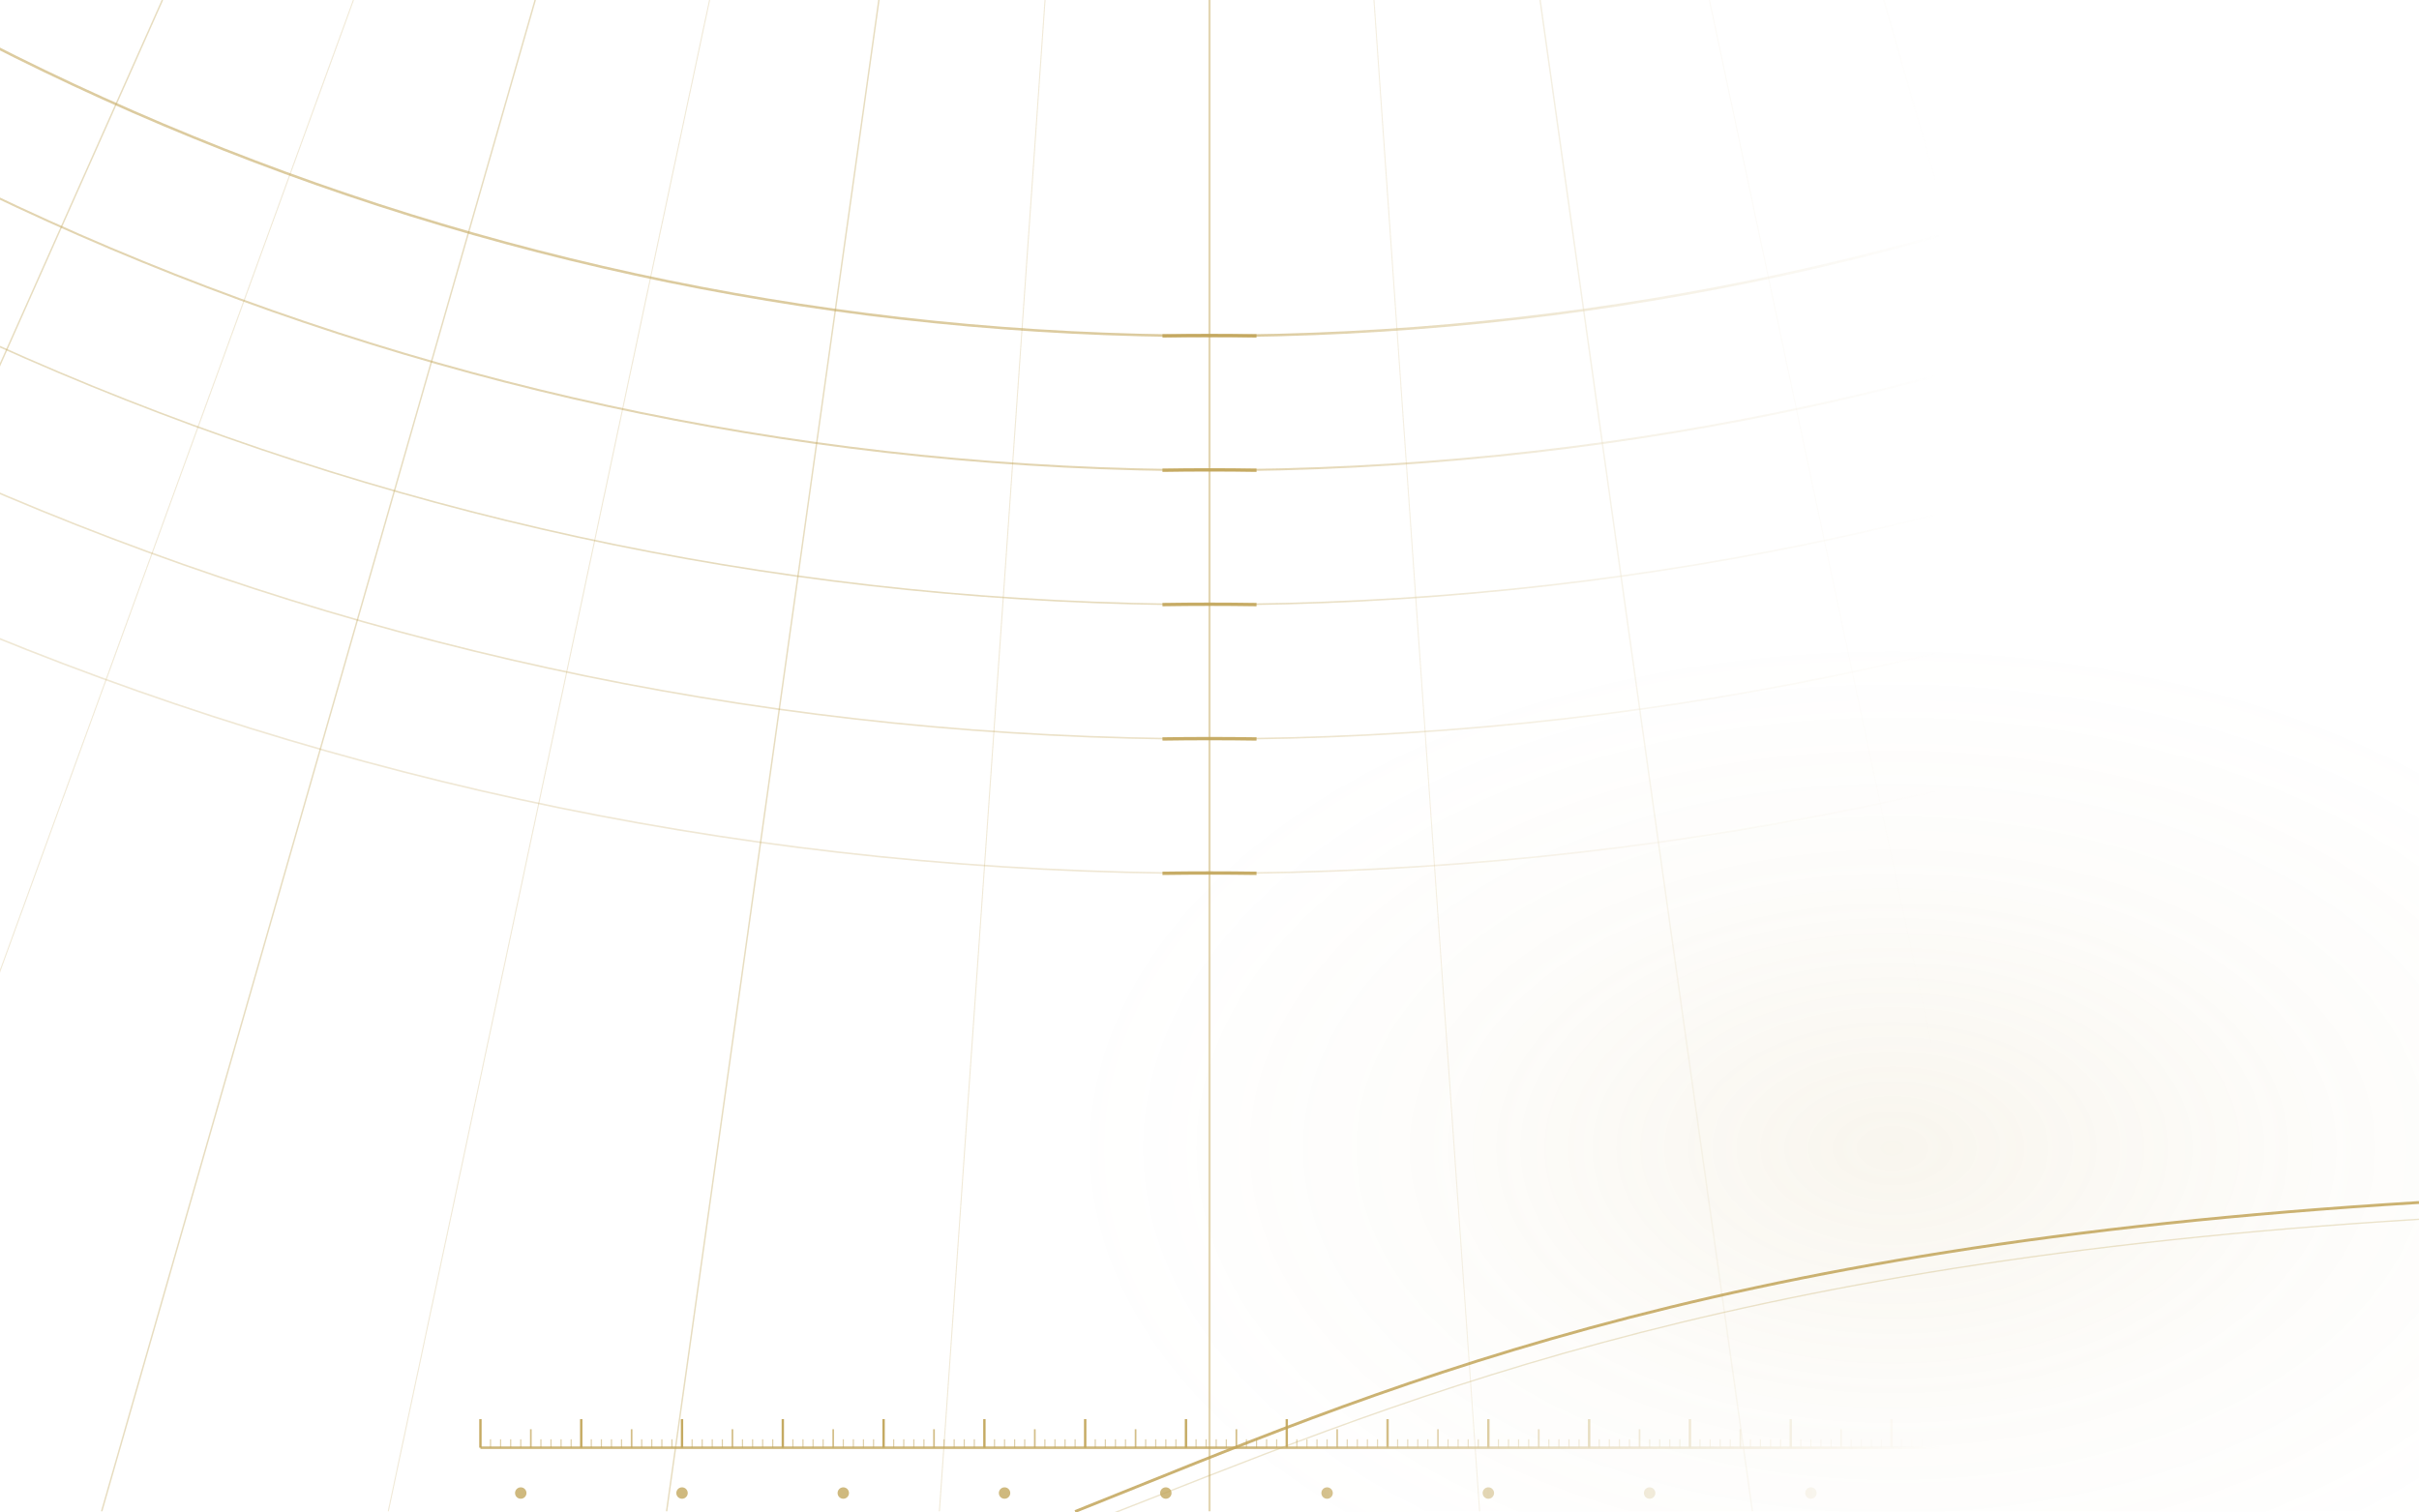
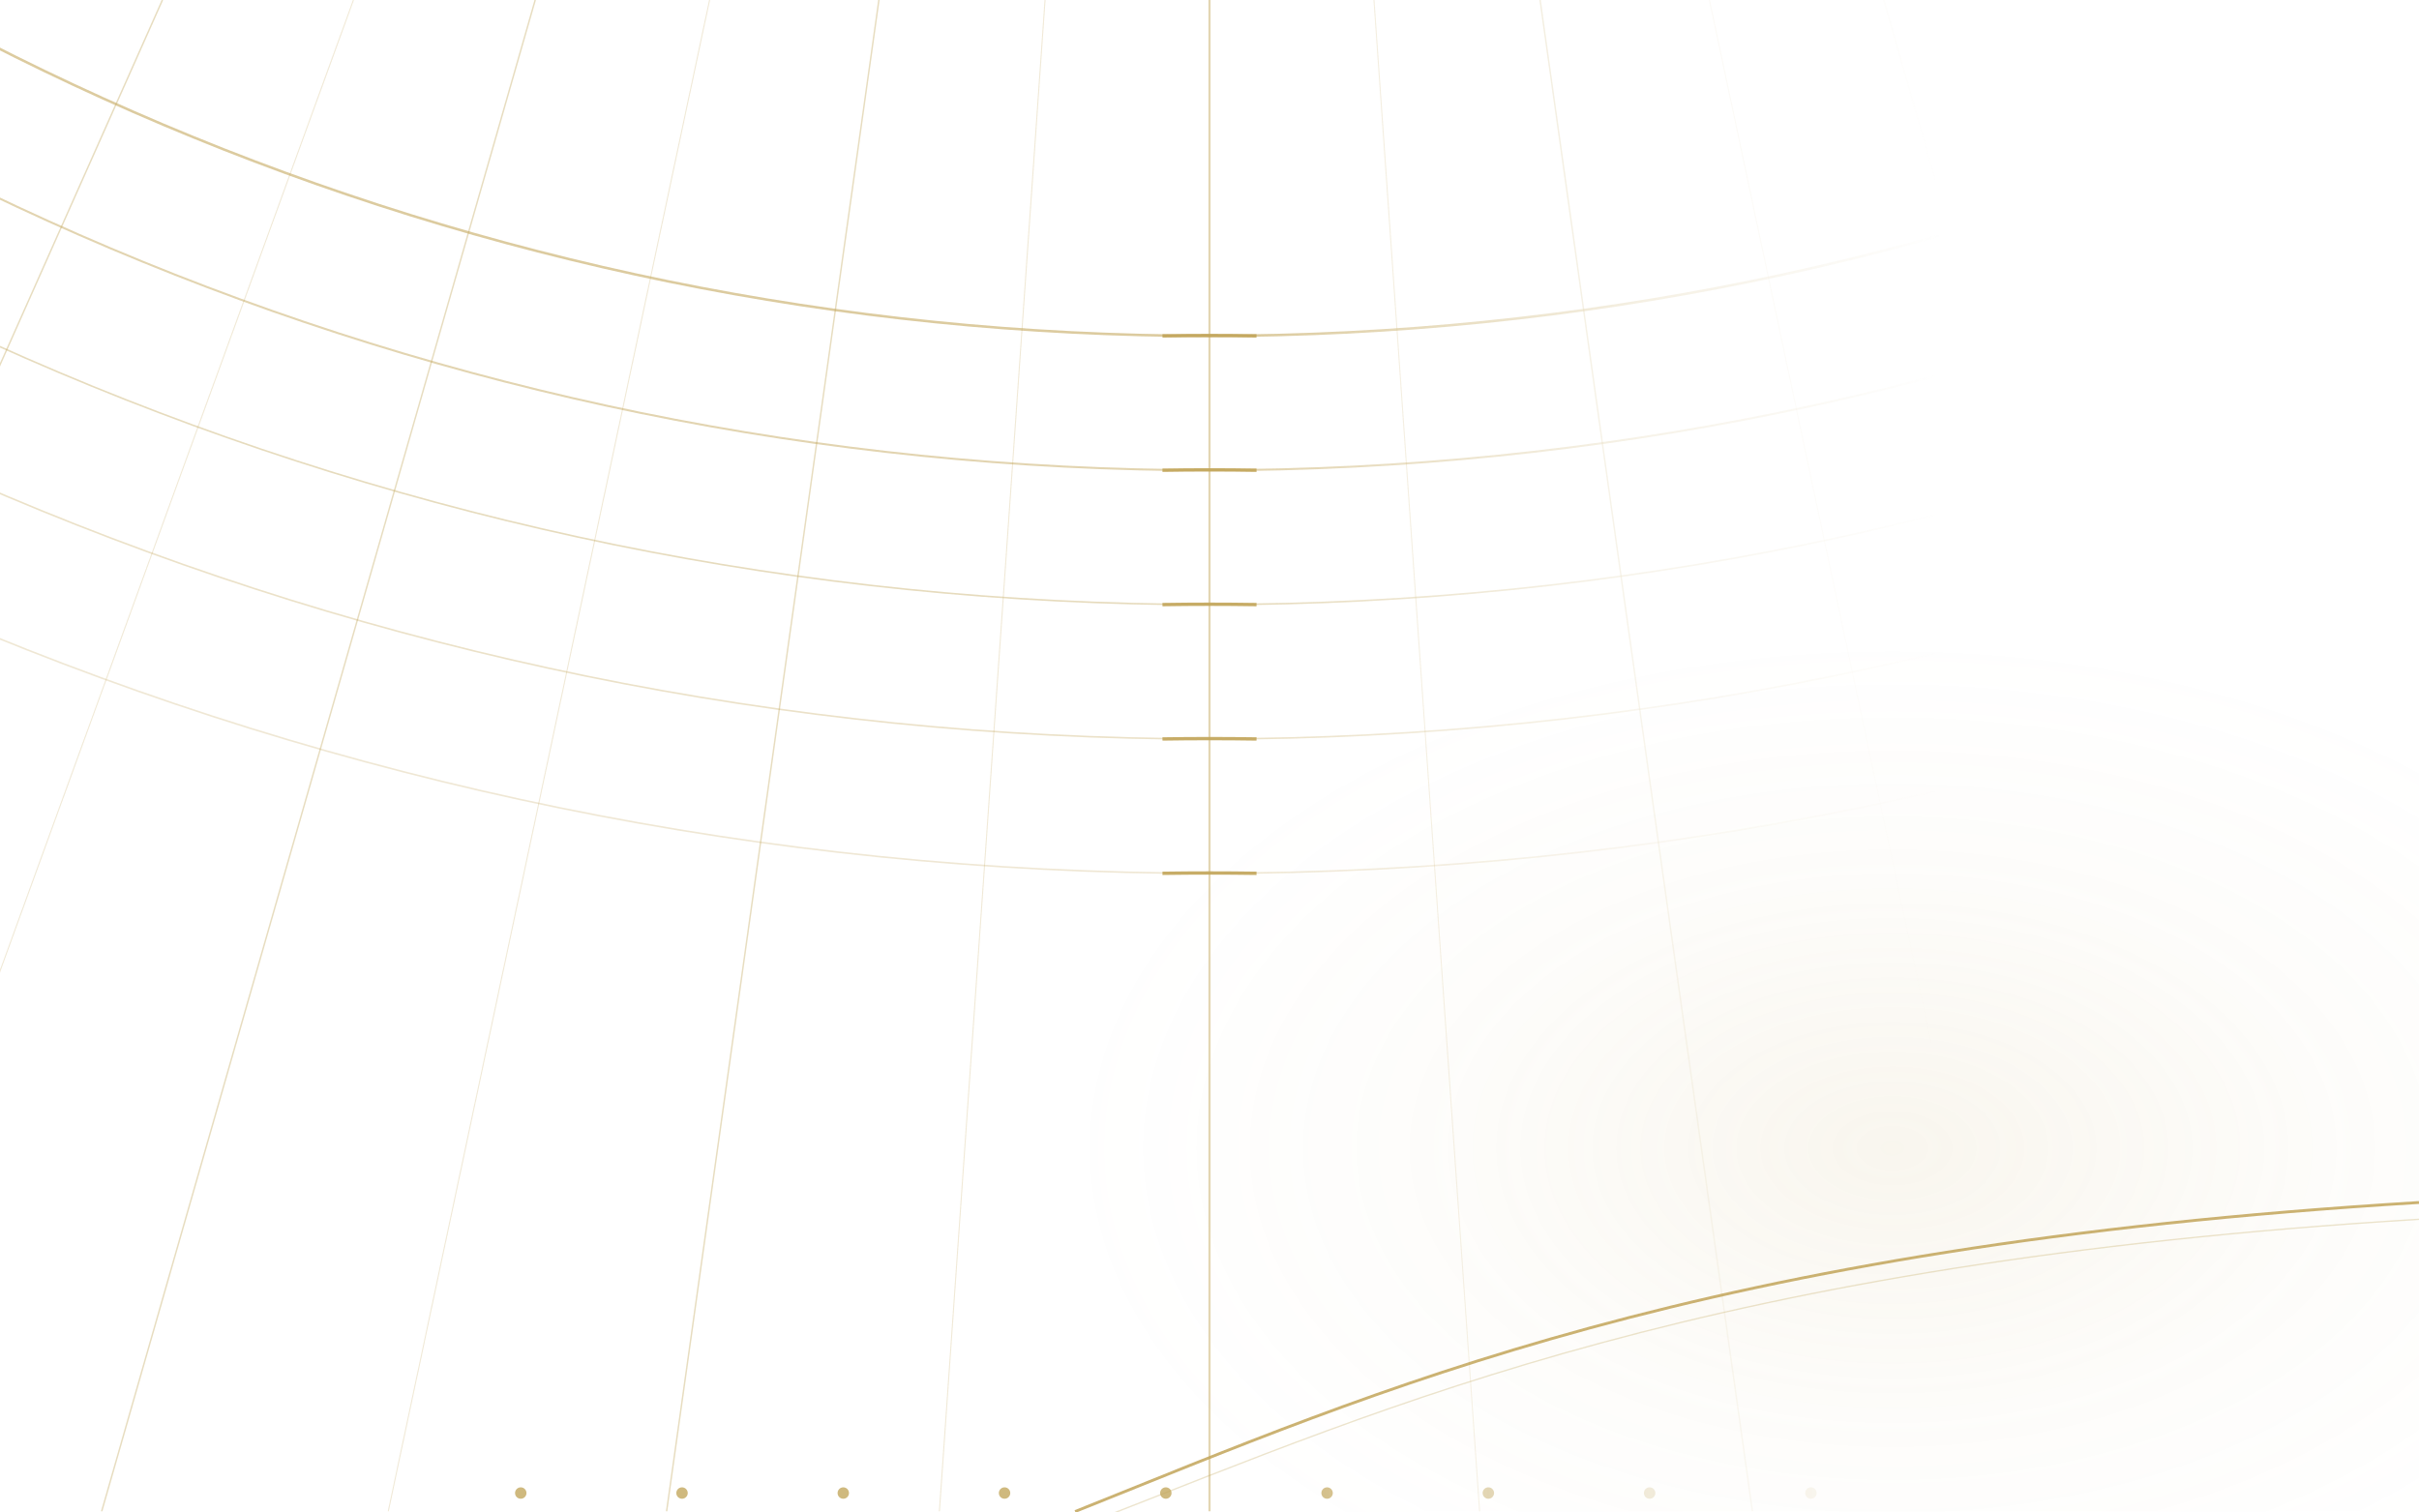
<svg xmlns="http://www.w3.org/2000/svg" width="1440" height="900" viewBox="0 0 1440 900" fill="none">
  <defs>
    <linearGradient id="fadeL" x1="0" y1="0" x2="1" y2="0">
      <stop offset="0%" stop-color="#fff" stop-opacity="1" />
      <stop offset="52%" stop-color="#fff" stop-opacity="1" />
      <stop offset="68%" stop-color="#fff" stop-opacity="0.28" />
      <stop offset="80%" stop-color="#fff" stop-opacity="0" />
      <stop offset="100%" stop-color="#fff" stop-opacity="0" />
    </linearGradient>
    <mask id="plateMask">
      <rect width="1440" height="900" fill="url(#fadeL)" />
    </mask>
    <radialGradient id="plinth" cx="78%" cy="76%" r="34%">
      <stop offset="0%" stop-color="#c2a55a1a" />
      <stop offset="55%" stop-color="#c2a55a07" />
      <stop offset="100%" stop-color="#c2a55a00" />
    </radialGradient>
  </defs>
  <g mask="url(#plateMask)">
    <circle cx="720" cy="-1400" r="1600" fill="none" stroke="#c2a55a94" stroke-width="1.5" />
    <path d="M692 200 A 1600 1600 0 0 1 748 200" fill="none" stroke="#c2a55ae6" stroke-width="2.0" />
    <circle cx="720" cy="-1400" r="1680" fill="none" stroke="#c2a55a7a" stroke-width="1.2" />
    <path d="M692 280 A 1680 1680 0 0 1 748 280" fill="none" stroke="#c2a55ae6" stroke-width="2.0" />
    <circle cx="720" cy="-1400" r="1760" fill="none" stroke="#c2a55a66" stroke-width="0.95" />
    <path d="M692 360 A 1760 1760 0 0 1 748 360" fill="none" stroke="#c2a55ae6" stroke-width="2.0" />
    <circle cx="720" cy="-1400" r="1840" fill="none" stroke="#c2a55a54" stroke-width="0.95" />
    <path d="M692 440 A 1840 1840 0 0 1 748 440" fill="none" stroke="#c2a55ae6" stroke-width="2.0" />
    <circle cx="720" cy="-1400" r="1920" fill="none" stroke="#c2a55a42" stroke-width="0.95" />
    <path d="M692 520 A 1920 1920 0 0 1 748 520" fill="none" stroke="#c2a55ae6" stroke-width="2.0" />
    <line x1="817.9" y1="0" x2="880.8" y2="900" stroke="#c2a55a21" stroke-width="0.6" />
    <line x1="916.8" y1="0" x2="1043.2" y2="900" stroke="#c2a55a21" stroke-width="0.6" />
    <line x1="1017.6" y1="0" x2="1208.9" y2="900" stroke="#c2a55a21" stroke-width="0.6" />
    <line x1="1121.4" y1="0" x2="1379.5" y2="900" stroke="#c2a55a21" stroke-width="0.6" />
    <line x1="1229.6" y1="0" x2="1557.1" y2="900" stroke="#c2a55a21" stroke-width="0.6" />
    <line x1="1343.3" y1="0" x2="1744.0" y2="900" stroke="#c2a55a21" stroke-width="0.6" />
    <line x1="1464.4" y1="0" x2="1942.9" y2="900" stroke="#c2a55a21" stroke-width="0.6" />
    <line x1="1594.8" y1="0" x2="2157.2" y2="900" stroke="#c2a55a21" stroke-width="0.6" />
    <line x1="1737.2" y1="0" x2="2391.0" y2="900" stroke="#c2a55a21" stroke-width="0.6" />
    <line x1="1894.7" y1="0" x2="2649.9" y2="900" stroke="#c2a55a21" stroke-width="0.6" />
    <line x1="2072.0" y1="0" x2="2941.1" y2="900" stroke="#c2a55a21" stroke-width="0.6" />
    <line x1="2274.9" y1="0" x2="3274.4" y2="900" stroke="#c2a55a21" stroke-width="0.6" />
    <line x1="2511.9" y1="0" x2="3663.9" y2="900" stroke="#c2a55a21" stroke-width="0.6" />
    <line x1="2795.6" y1="0" x2="4129.9" y2="900" stroke="#c2a55a21" stroke-width="0.6" />
    <line x1="3144.9" y1="0" x2="4703.7" y2="900" stroke="#c2a55a21" stroke-width="0.6" />
    <line x1="3590.4" y1="0" x2="5435.7" y2="900" stroke="#c2a55a21" stroke-width="0.6" />
    <line x1="4185.1" y1="0" x2="6412.7" y2="900" stroke="#c2a55a21" stroke-width="0.6" />
    <line x1="5028.8" y1="0" x2="7798.7" y2="900" stroke="#c2a55a21" stroke-width="0.6" />
    <line x1="6335.1" y1="0" x2="9944.8" y2="900" stroke="#c2a55a21" stroke-width="0.6" />
    <line x1="8659.8" y1="0" x2="13763.9" y2="900" stroke="#c2a55a21" stroke-width="0.6" />
    <line x1="14040.1" y1="0" x2="22603.0" y2="900" stroke="#c2a55a21" stroke-width="0.6" />
    <line x1="40810.8" y1="0" x2="66583.4" y2="900" stroke="#c2a55a21" stroke-width="0.6" />
    <line x1="-39370.8" y1="0" x2="-65143.4" y2="900" stroke="#c2a55a21" stroke-width="0.6" />
    <line x1="-12600.1" y1="0" x2="-21163.0" y2="900" stroke="#c2a55a21" stroke-width="0.6" />
    <line x1="-7219.8" y1="0" x2="-12323.9" y2="900" stroke="#c2a55a21" stroke-width="0.6" />
    <line x1="-4895.1" y1="0" x2="-8504.8" y2="900" stroke="#c2a55a21" stroke-width="0.6" />
    <line x1="-3588.8" y1="0" x2="-6358.7" y2="900" stroke="#c2a55a21" stroke-width="0.6" />
    <line x1="-2745.1" y1="0" x2="-4972.7" y2="900" stroke="#c2a55a21" stroke-width="0.6" />
    <line x1="-2150.4" y1="0" x2="-3995.7" y2="900" stroke="#c2a55a21" stroke-width="0.6" />
    <line x1="-1704.9" y1="0" x2="-3263.7" y2="900" stroke="#c2a55a21" stroke-width="0.6" />
    <line x1="-1355.6" y1="0" x2="-2689.9" y2="900" stroke="#c2a55a21" stroke-width="0.6" />
    <line x1="-1071.9" y1="0" x2="-2223.9" y2="900" stroke="#c2a55a21" stroke-width="0.6" />
    <line x1="-834.9" y1="0" x2="-1834.4" y2="900" stroke="#c2a55a21" stroke-width="0.6" />
    <line x1="-632.0" y1="0" x2="-1501.1" y2="900" stroke="#c2a55a21" stroke-width="0.6" />
    <line x1="-454.7" y1="0" x2="-1209.9" y2="900" stroke="#c2a55a21" stroke-width="0.6" />
    <line x1="-297.2" y1="0" x2="-951.0" y2="900" stroke="#c2a55a21" stroke-width="0.6" />
    <line x1="-154.8" y1="0" x2="-717.2" y2="900" stroke="#c2a55a21" stroke-width="0.6" />
    <line x1="-24.4" y1="0" x2="-502.9" y2="900" stroke="#c2a55a21" stroke-width="0.6" />
    <line x1="210.4" y1="0" x2="-117.1" y2="900" stroke="#c2a55a21" stroke-width="0.6" />
    <line x1="422.4" y1="0" x2="231.1" y2="900" stroke="#c2a55a21" stroke-width="0.6" />
    <line x1="622.1" y1="0" x2="559.2" y2="900" stroke="#c2a55a21" stroke-width="0.6" />
    <line x1="817.9" y1="0" x2="880.8" y2="900" stroke="#c2a55a21" stroke-width="0.6" />
    <line x1="1017.6" y1="0" x2="1208.9" y2="900" stroke="#c2a55a21" stroke-width="0.6" />
    <line x1="1229.6" y1="0" x2="1557.1" y2="900" stroke="#c2a55a21" stroke-width="0.6" />
    <line x1="1464.4" y1="0" x2="1942.9" y2="900" stroke="#c2a55a21" stroke-width="0.6" />
    <line x1="1594.8" y1="0" x2="2157.2" y2="900" stroke="#c2a55a21" stroke-width="0.6" />
    <line x1="1737.2" y1="0" x2="2391.0" y2="900" stroke="#c2a55a21" stroke-width="0.6" />
    <line x1="1894.7" y1="0" x2="2649.9" y2="900" stroke="#c2a55a21" stroke-width="0.6" />
    <line x1="2072.0" y1="0" x2="2941.1" y2="900" stroke="#c2a55a21" stroke-width="0.6" />
    <line x1="2274.9" y1="0" x2="3274.4" y2="900" stroke="#c2a55a21" stroke-width="0.6" />
    <line x1="2511.9" y1="0" x2="3663.9" y2="900" stroke="#c2a55a21" stroke-width="0.6" />
    <line x1="2795.6" y1="0" x2="4129.9" y2="900" stroke="#c2a55a21" stroke-width="0.6" />
    <line x1="3144.9" y1="0" x2="4703.7" y2="900" stroke="#c2a55a21" stroke-width="0.6" />
    <line x1="3590.4" y1="0" x2="5435.7" y2="900" stroke="#c2a55a21" stroke-width="0.6" />
    <line x1="4185.1" y1="0" x2="6412.7" y2="900" stroke="#c2a55a21" stroke-width="0.6" />
    <line x1="5028.8" y1="0" x2="7798.7" y2="900" stroke="#c2a55a21" stroke-width="0.6" />
    <line x1="6335.1" y1="0" x2="9944.8" y2="900" stroke="#c2a55a21" stroke-width="0.6" />
    <line x1="8659.8" y1="0" x2="13763.9" y2="900" stroke="#c2a55a21" stroke-width="0.6" />
    <line x1="14040.1" y1="0" x2="22603.0" y2="900" stroke="#c2a55a21" stroke-width="0.6" />
    <line x1="40810.8" y1="0" x2="66583.4" y2="900" stroke="#c2a55a21" stroke-width="0.6" />
    <line x1="-39370.8" y1="0" x2="-65143.4" y2="900" stroke="#c2a55a21" stroke-width="0.6" />
    <line x1="-12600.1" y1="0" x2="-21163.0" y2="900" stroke="#c2a55a21" stroke-width="0.6" />
    <line x1="-7219.8" y1="0" x2="-12323.9" y2="900" stroke="#c2a55a21" stroke-width="0.6" />
    <line x1="-4895.1" y1="0" x2="-8504.8" y2="900" stroke="#c2a55a21" stroke-width="0.6" />
    <line x1="-3588.8" y1="0" x2="-6358.7" y2="900" stroke="#c2a55a21" stroke-width="0.6" />
    <line x1="-2745.1" y1="0" x2="-4972.7" y2="900" stroke="#c2a55a21" stroke-width="0.6" />
    <line x1="-2150.4" y1="0" x2="-3995.7" y2="900" stroke="#c2a55a21" stroke-width="0.6" />
    <line x1="-1704.9" y1="0" x2="-3263.7" y2="900" stroke="#c2a55a21" stroke-width="0.6" />
    <line x1="-1355.6" y1="0" x2="-2689.9" y2="900" stroke="#c2a55a21" stroke-width="0.6" />
    <line x1="-1071.9" y1="0" x2="-2223.9" y2="900" stroke="#c2a55a21" stroke-width="0.6" />
    <line x1="-834.9" y1="0" x2="-1834.4" y2="900" stroke="#c2a55a21" stroke-width="0.6" />
    <line x1="-632.0" y1="0" x2="-1501.1" y2="900" stroke="#c2a55a21" stroke-width="0.6" />
    <line x1="-454.7" y1="0" x2="-1209.9" y2="900" stroke="#c2a55a21" stroke-width="0.6" />
    <line x1="-297.2" y1="0" x2="-951.0" y2="900" stroke="#c2a55a21" stroke-width="0.6" />
    <line x1="-154.8" y1="0" x2="-717.2" y2="900" stroke="#c2a55a21" stroke-width="0.6" />
    <line x1="-24.4" y1="0" x2="-502.9" y2="900" stroke="#c2a55a21" stroke-width="0.6" />
    <line x1="96.7" y1="0" x2="-304.0" y2="900" stroke="#c2a55a21" stroke-width="0.6" />
    <line x1="210.4" y1="0" x2="-117.1" y2="900" stroke="#c2a55a21" stroke-width="0.6" />
    <line x1="318.6" y1="0" x2="60.5" y2="900" stroke="#c2a55a21" stroke-width="0.6" />
    <line x1="422.4" y1="0" x2="231.1" y2="900" stroke="#c2a55a21" stroke-width="0.6" />
    <line x1="523.2" y1="0" x2="396.8" y2="900" stroke="#c2a55a21" stroke-width="0.6" />
    <line x1="622.1" y1="0" x2="559.2" y2="900" stroke="#c2a55a21" stroke-width="0.6" />
    <line x1="96.7" y1="0" x2="-304.0" y2="900" stroke="#c2a55a4d" stroke-width="0.9" />
    <line x1="318.6" y1="0" x2="60.5" y2="900" stroke="#c2a55a4d" stroke-width="0.9" />
    <line x1="523.2" y1="0" x2="396.8" y2="900" stroke="#c2a55a4d" stroke-width="0.9" />
    <line x1="720.0" y1="0" x2="720.0" y2="900" stroke="#c2a55a75" stroke-width="1.3" />
    <line x1="916.8" y1="0" x2="1043.2" y2="900" stroke="#c2a55a4d" stroke-width="0.9" />
    <line x1="1121.4" y1="0" x2="1379.5" y2="900" stroke="#c2a55a4d" stroke-width="0.9" />
    <line x1="1343.3" y1="0" x2="1744.0" y2="900" stroke="#c2a55a4d" stroke-width="0.9" />
-     <line x1="286" y1="862" x2="1434" y2="862" stroke="#c2a55acc" stroke-width="1.5" />
-     <line x1="286" y1="862" x2="286" y2="845" stroke="#c2a55af2" stroke-width="1.4" />
-     <text x="286" y="876" text-anchor="middle" font-family="Consolas, monospace" font-size="9.5" fill="undefinedcc">子</text>
-     <line x1="292" y1="862" x2="292" y2="857" stroke="#c2a55a85" stroke-width="0.7" />
-     <line x1="298" y1="862" x2="298" y2="857" stroke="#c2a55a85" stroke-width="0.7" />
-     <line x1="304" y1="862" x2="304" y2="857" stroke="#c2a55a85" stroke-width="0.7" />
-     <line x1="310" y1="862" x2="310" y2="857" stroke="#c2a55a85" stroke-width="0.7" />
-     <line x1="316" y1="862" x2="316" y2="851" stroke="#c2a55ab8" stroke-width="1" />
-     <line x1="322" y1="862" x2="322" y2="857" stroke="#c2a55a85" stroke-width="0.7" />
-     <line x1="328" y1="862" x2="328" y2="857" stroke="#c2a55a85" stroke-width="0.7" />
-     <line x1="334" y1="862" x2="334" y2="857" stroke="#c2a55a85" stroke-width="0.7" />
-     <line x1="340" y1="862" x2="340" y2="857" stroke="#c2a55a85" stroke-width="0.7" />
-     <line x1="346" y1="862" x2="346" y2="845" stroke="#c2a55af2" stroke-width="1.4" />
-     <text x="346" y="876" text-anchor="middle" font-family="Consolas, monospace" font-size="9.5" fill="undefinedcc">丑</text>
-     <line x1="352" y1="862" x2="352" y2="857" stroke="#c2a55a85" stroke-width="0.7" />
-     <line x1="358" y1="862" x2="358" y2="857" stroke="#c2a55a85" stroke-width="0.7" />
-     <line x1="364" y1="862" x2="364" y2="857" stroke="#c2a55a85" stroke-width="0.7" />
-     <line x1="370" y1="862" x2="370" y2="857" stroke="#c2a55a85" stroke-width="0.7" />
-     <line x1="376" y1="862" x2="376" y2="851" stroke="#c2a55ab8" stroke-width="1" />
-     <line x1="382" y1="862" x2="382" y2="857" stroke="#c2a55a85" stroke-width="0.7" />
-     <line x1="388" y1="862" x2="388" y2="857" stroke="#c2a55a85" stroke-width="0.7" />
-     <line x1="394" y1="862" x2="394" y2="857" stroke="#c2a55a85" stroke-width="0.7" />
-     <line x1="400" y1="862" x2="400" y2="857" stroke="#c2a55a85" stroke-width="0.7" />
-     <line x1="406" y1="862" x2="406" y2="845" stroke="#c2a55af2" stroke-width="1.4" />
-     <text x="406" y="876" text-anchor="middle" font-family="Consolas, monospace" font-size="9.5" fill="undefinedcc">寅</text>
-     <line x1="412" y1="862" x2="412" y2="857" stroke="#c2a55a85" stroke-width="0.7" />
-     <line x1="418" y1="862" x2="418" y2="857" stroke="#c2a55a85" stroke-width="0.7" />
-     <line x1="424" y1="862" x2="424" y2="857" stroke="#c2a55a85" stroke-width="0.7" />
-     <line x1="430" y1="862" x2="430" y2="857" stroke="#c2a55a85" stroke-width="0.7" />
-     <line x1="436" y1="862" x2="436" y2="851" stroke="#c2a55ab8" stroke-width="1" />
-     <line x1="442" y1="862" x2="442" y2="857" stroke="#c2a55a85" stroke-width="0.7" />
-     <line x1="448" y1="862" x2="448" y2="857" stroke="#c2a55a85" stroke-width="0.7" />
-     <line x1="454" y1="862" x2="454" y2="857" stroke="#c2a55a85" stroke-width="0.7" />
-     <line x1="460" y1="862" x2="460" y2="857" stroke="#c2a55a85" stroke-width="0.7" />
-     <line x1="466" y1="862" x2="466" y2="845" stroke="#c2a55af2" stroke-width="1.4" />
-     <text x="466" y="876" text-anchor="middle" font-family="Consolas, monospace" font-size="9.5" fill="undefinedcc">卯</text>
-     <line x1="472" y1="862" x2="472" y2="857" stroke="#c2a55a85" stroke-width="0.7" />
-     <line x1="478" y1="862" x2="478" y2="857" stroke="#c2a55a85" stroke-width="0.7" />
-     <line x1="484" y1="862" x2="484" y2="857" stroke="#c2a55a85" stroke-width="0.7" />
-     <line x1="490" y1="862" x2="490" y2="857" stroke="#c2a55a85" stroke-width="0.7" />
-     <line x1="496" y1="862" x2="496" y2="851" stroke="#c2a55ab8" stroke-width="1" />
-     <line x1="502" y1="862" x2="502" y2="857" stroke="#c2a55a85" stroke-width="0.7" />
-     <line x1="508" y1="862" x2="508" y2="857" stroke="#c2a55a85" stroke-width="0.7" />
-     <line x1="514" y1="862" x2="514" y2="857" stroke="#c2a55a85" stroke-width="0.7" />
-     <line x1="520" y1="862" x2="520" y2="857" stroke="#c2a55a85" stroke-width="0.7" />
-     <line x1="526" y1="862" x2="526" y2="845" stroke="#c2a55af2" stroke-width="1.4" />
-     <text x="526" y="876" text-anchor="middle" font-family="Consolas, monospace" font-size="9.5" fill="undefinedcc">辰</text>
-     <line x1="532" y1="862" x2="532" y2="857" stroke="#c2a55a85" stroke-width="0.7" />
-     <line x1="538" y1="862" x2="538" y2="857" stroke="#c2a55a85" stroke-width="0.7" />
-     <line x1="544" y1="862" x2="544" y2="857" stroke="#c2a55a85" stroke-width="0.7" />
-     <line x1="550" y1="862" x2="550" y2="857" stroke="#c2a55a85" stroke-width="0.7" />
-     <line x1="556" y1="862" x2="556" y2="851" stroke="#c2a55ab8" stroke-width="1" />
-     <line x1="562" y1="862" x2="562" y2="857" stroke="#c2a55a85" stroke-width="0.7" />
-     <line x1="568" y1="862" x2="568" y2="857" stroke="#c2a55a85" stroke-width="0.7" />
-     <line x1="574" y1="862" x2="574" y2="857" stroke="#c2a55a85" stroke-width="0.7" />
-     <line x1="580" y1="862" x2="580" y2="857" stroke="#c2a55a85" stroke-width="0.7" />
-     <line x1="586" y1="862" x2="586" y2="845" stroke="#c2a55af2" stroke-width="1.4" />
-     <text x="586" y="876" text-anchor="middle" font-family="Consolas, monospace" font-size="9.5" fill="undefinedcc">巳</text>
-     <line x1="592" y1="862" x2="592" y2="857" stroke="#c2a55a85" stroke-width="0.7" />
-     <line x1="598" y1="862" x2="598" y2="857" stroke="#c2a55a85" stroke-width="0.7" />
-     <line x1="604" y1="862" x2="604" y2="857" stroke="#c2a55a85" stroke-width="0.7" />
-     <line x1="610" y1="862" x2="610" y2="857" stroke="#c2a55a85" stroke-width="0.7" />
-     <line x1="616" y1="862" x2="616" y2="851" stroke="#c2a55ab8" stroke-width="1" />
-     <line x1="622" y1="862" x2="622" y2="857" stroke="#c2a55a85" stroke-width="0.7" />
-     <line x1="628" y1="862" x2="628" y2="857" stroke="#c2a55a85" stroke-width="0.7" />
-     <line x1="634" y1="862" x2="634" y2="857" stroke="#c2a55a85" stroke-width="0.7" />
-     <line x1="640" y1="862" x2="640" y2="857" stroke="#c2a55a85" stroke-width="0.7" />
-     <line x1="646" y1="862" x2="646" y2="845" stroke="#c2a55af2" stroke-width="1.4" />
-     <text x="646" y="876" text-anchor="middle" font-family="Consolas, monospace" font-size="9.5" fill="undefinedcc">午</text>
-     <line x1="652" y1="862" x2="652" y2="857" stroke="#c2a55a85" stroke-width="0.7" />
-     <line x1="658" y1="862" x2="658" y2="857" stroke="#c2a55a85" stroke-width="0.7" />
-     <line x1="664" y1="862" x2="664" y2="857" stroke="#c2a55a85" stroke-width="0.7" />
-     <line x1="670" y1="862" x2="670" y2="857" stroke="#c2a55a85" stroke-width="0.7" />
-     <line x1="676" y1="862" x2="676" y2="851" stroke="#c2a55ab8" stroke-width="1" />
-     <line x1="682" y1="862" x2="682" y2="857" stroke="#c2a55a85" stroke-width="0.7" />
-     <line x1="688" y1="862" x2="688" y2="857" stroke="#c2a55a85" stroke-width="0.7" />
-     <line x1="694" y1="862" x2="694" y2="857" stroke="#c2a55a85" stroke-width="0.7" />
-     <line x1="700" y1="862" x2="700" y2="857" stroke="#c2a55a85" stroke-width="0.7" />
-     <line x1="706" y1="862" x2="706" y2="845" stroke="#c2a55af2" stroke-width="1.4" />
-     <text x="706" y="876" text-anchor="middle" font-family="Consolas, monospace" font-size="9.5" fill="undefinedcc">未</text>
-     <line x1="712" y1="862" x2="712" y2="857" stroke="#c2a55a85" stroke-width="0.7" />
-     <line x1="718" y1="862" x2="718" y2="857" stroke="#c2a55a85" stroke-width="0.7" />
-     <line x1="724" y1="862" x2="724" y2="857" stroke="#c2a55a85" stroke-width="0.7" />
-     <line x1="730" y1="862" x2="730" y2="857" stroke="#c2a55a85" stroke-width="0.7" />
-     <line x1="736" y1="862" x2="736" y2="851" stroke="#c2a55ab8" stroke-width="1" />
-     <line x1="742" y1="862" x2="742" y2="857" stroke="#c2a55a85" stroke-width="0.7" />
-     <line x1="748" y1="862" x2="748" y2="857" stroke="#c2a55a85" stroke-width="0.7" />
-     <line x1="754" y1="862" x2="754" y2="857" stroke="#c2a55a85" stroke-width="0.7" />
-     <line x1="760" y1="862" x2="760" y2="857" stroke="#c2a55a85" stroke-width="0.7" />
-     <line x1="766" y1="862" x2="766" y2="845" stroke="#c2a55af2" stroke-width="1.4" />
-     <text x="766" y="876" text-anchor="middle" font-family="Consolas, monospace" font-size="9.5" fill="undefinedcc">申</text>
-     <line x1="772" y1="862" x2="772" y2="857" stroke="#c2a55a85" stroke-width="0.7" />
-     <line x1="778" y1="862" x2="778" y2="857" stroke="#c2a55a85" stroke-width="0.7" />
-     <line x1="784" y1="862" x2="784" y2="857" stroke="#c2a55a85" stroke-width="0.7" />
-     <line x1="790" y1="862" x2="790" y2="857" stroke="#c2a55a85" stroke-width="0.7" />
-     <line x1="796" y1="862" x2="796" y2="851" stroke="#c2a55ab8" stroke-width="1" />
-     <line x1="802" y1="862" x2="802" y2="857" stroke="#c2a55a85" stroke-width="0.7" />
-     <line x1="808" y1="862" x2="808" y2="857" stroke="#c2a55a85" stroke-width="0.7" />
-     <line x1="814" y1="862" x2="814" y2="857" stroke="#c2a55a85" stroke-width="0.7" />
-     <line x1="820" y1="862" x2="820" y2="857" stroke="#c2a55a85" stroke-width="0.7" />
-     <line x1="826" y1="862" x2="826" y2="845" stroke="#c2a55af2" stroke-width="1.4" />
-     <text x="826" y="876" text-anchor="middle" font-family="Consolas, monospace" font-size="9.5" fill="undefinedcc">酉</text>
-     <line x1="832" y1="862" x2="832" y2="857" stroke="#c2a55a85" stroke-width="0.7" />
-     <line x1="838" y1="862" x2="838" y2="857" stroke="#c2a55a85" stroke-width="0.7" />
-     <line x1="844" y1="862" x2="844" y2="857" stroke="#c2a55a85" stroke-width="0.7" />
-     <line x1="850" y1="862" x2="850" y2="857" stroke="#c2a55a85" stroke-width="0.7" />
-     <line x1="856" y1="862" x2="856" y2="851" stroke="#c2a55ab8" stroke-width="1" />
-     <line x1="862" y1="862" x2="862" y2="857" stroke="#c2a55a85" stroke-width="0.7" />
-     <line x1="868" y1="862" x2="868" y2="857" stroke="#c2a55a85" stroke-width="0.7" />
-     <line x1="874" y1="862" x2="874" y2="857" stroke="#c2a55a85" stroke-width="0.7" />
-     <line x1="880" y1="862" x2="880" y2="857" stroke="#c2a55a85" stroke-width="0.7" />
-     <line x1="886" y1="862" x2="886" y2="845" stroke="#c2a55af2" stroke-width="1.4" />
-     <text x="886" y="876" text-anchor="middle" font-family="Consolas, monospace" font-size="9.5" fill="undefinedcc">戌</text>
-     <line x1="892" y1="862" x2="892" y2="857" stroke="#c2a55a85" stroke-width="0.7" />
-     <line x1="898" y1="862" x2="898" y2="857" stroke="#c2a55a85" stroke-width="0.7" />
-     <line x1="904" y1="862" x2="904" y2="857" stroke="#c2a55a85" stroke-width="0.7" />
-     <line x1="910" y1="862" x2="910" y2="857" stroke="#c2a55a85" stroke-width="0.7" />
-     <line x1="916" y1="862" x2="916" y2="851" stroke="#c2a55ab8" stroke-width="1" />
-     <line x1="922" y1="862" x2="922" y2="857" stroke="#c2a55a85" stroke-width="0.7" />
-     <line x1="928" y1="862" x2="928" y2="857" stroke="#c2a55a85" stroke-width="0.7" />
-     <line x1="934" y1="862" x2="934" y2="857" stroke="#c2a55a85" stroke-width="0.7" />
-     <line x1="940" y1="862" x2="940" y2="857" stroke="#c2a55a85" stroke-width="0.7" />
-     <line x1="946" y1="862" x2="946" y2="845" stroke="#c2a55af2" stroke-width="1.4" />
-     <text x="946" y="876" text-anchor="middle" font-family="Consolas, monospace" font-size="9.5" fill="undefinedcc">亥</text>
-     <line x1="952" y1="862" x2="952" y2="857" stroke="#c2a55a85" stroke-width="0.7" />
-     <line x1="958" y1="862" x2="958" y2="857" stroke="#c2a55a85" stroke-width="0.7" />
-     <line x1="964" y1="862" x2="964" y2="857" stroke="#c2a55a85" stroke-width="0.7" />
-     <line x1="970" y1="862" x2="970" y2="857" stroke="#c2a55a85" stroke-width="0.7" />
-     <line x1="976" y1="862" x2="976" y2="851" stroke="#c2a55ab8" stroke-width="1" />
-     <line x1="982" y1="862" x2="982" y2="857" stroke="#c2a55a85" stroke-width="0.7" />
-     <line x1="988" y1="862" x2="988" y2="857" stroke="#c2a55a85" stroke-width="0.7" />
-     <line x1="994" y1="862" x2="994" y2="857" stroke="#c2a55a85" stroke-width="0.7" />
-     <line x1="1000" y1="862" x2="1000" y2="857" stroke="#c2a55a85" stroke-width="0.7" />
-     <line x1="1006" y1="862" x2="1006" y2="845" stroke="#c2a55af2" stroke-width="1.4" />
-     <text x="1006" y="876" text-anchor="middle" font-family="Consolas, monospace" font-size="9.5" fill="undefinedcc">子</text>
-     <line x1="1012" y1="862" x2="1012" y2="857" stroke="#c2a55a85" stroke-width="0.7" />
-     <line x1="1018" y1="862" x2="1018" y2="857" stroke="#c2a55a85" stroke-width="0.7" />
-     <line x1="1024" y1="862" x2="1024" y2="857" stroke="#c2a55a85" stroke-width="0.7" />
-     <line x1="1030" y1="862" x2="1030" y2="857" stroke="#c2a55a85" stroke-width="0.7" />
-     <line x1="1036" y1="862" x2="1036" y2="851" stroke="#c2a55ab8" stroke-width="1" />
-     <line x1="1042" y1="862" x2="1042" y2="857" stroke="#c2a55a85" stroke-width="0.7" />
-     <line x1="1048" y1="862" x2="1048" y2="857" stroke="#c2a55a85" stroke-width="0.7" />
-     <line x1="1054" y1="862" x2="1054" y2="857" stroke="#c2a55a85" stroke-width="0.7" />
-     <line x1="1060" y1="862" x2="1060" y2="857" stroke="#c2a55a85" stroke-width="0.7" />
-     <line x1="1066" y1="862" x2="1066" y2="845" stroke="#c2a55af2" stroke-width="1.4" />
-     <text x="1066" y="876" text-anchor="middle" font-family="Consolas, monospace" font-size="9.5" fill="undefinedcc">丑</text>
-     <line x1="1072" y1="862" x2="1072" y2="857" stroke="#c2a55a85" stroke-width="0.7" />
-     <line x1="1078" y1="862" x2="1078" y2="857" stroke="#c2a55a85" stroke-width="0.7" />
-     <line x1="1084" y1="862" x2="1084" y2="857" stroke="#c2a55a85" stroke-width="0.7" />
-     <line x1="1090" y1="862" x2="1090" y2="857" stroke="#c2a55a85" stroke-width="0.7" />
-     <line x1="1096" y1="862" x2="1096" y2="851" stroke="#c2a55ab8" stroke-width="1" />
-     <line x1="1102" y1="862" x2="1102" y2="857" stroke="#c2a55a85" stroke-width="0.7" />
-     <line x1="1108" y1="862" x2="1108" y2="857" stroke="#c2a55a85" stroke-width="0.7" />
-     <line x1="1114" y1="862" x2="1114" y2="857" stroke="#c2a55a85" stroke-width="0.7" />
-     <line x1="1120" y1="862" x2="1120" y2="857" stroke="#c2a55a85" stroke-width="0.7" />
-     <line x1="1126" y1="862" x2="1126" y2="845" stroke="#c2a55af2" stroke-width="1.4" />
-     <text x="1126" y="876" text-anchor="middle" font-family="Consolas, monospace" font-size="9.5" fill="undefinedcc">寅</text>
-     <line x1="1132" y1="862" x2="1132" y2="857" stroke="#c2a55a85" stroke-width="0.7" />
-     <line x1="1138" y1="862" x2="1138" y2="857" stroke="#c2a55a85" stroke-width="0.7" />
-     <line x1="1144" y1="862" x2="1144" y2="857" stroke="#c2a55a85" stroke-width="0.7" />
-     <line x1="1150" y1="862" x2="1150" y2="857" stroke="#c2a55a85" stroke-width="0.7" />
-     <line x1="1156" y1="862" x2="1156" y2="851" stroke="#c2a55ab8" stroke-width="1" />
-     <line x1="1162" y1="862" x2="1162" y2="857" stroke="#c2a55a85" stroke-width="0.7" />
-     <line x1="1168" y1="862" x2="1168" y2="857" stroke="#c2a55a85" stroke-width="0.7" />
-     <line x1="1174" y1="862" x2="1174" y2="857" stroke="#c2a55a85" stroke-width="0.7" />
-     <line x1="1180" y1="862" x2="1180" y2="857" stroke="#c2a55a85" stroke-width="0.7" />
-     <line x1="1186" y1="862" x2="1186" y2="845" stroke="#c2a55af2" stroke-width="1.4" />
-     <text x="1186" y="876" text-anchor="middle" font-family="Consolas, monospace" font-size="9.5" fill="undefinedcc">卯</text>
-     <line x1="1192" y1="862" x2="1192" y2="857" stroke="#c2a55a85" stroke-width="0.7" />
-     <line x1="1198" y1="862" x2="1198" y2="857" stroke="#c2a55a85" stroke-width="0.7" />
-     <line x1="1204" y1="862" x2="1204" y2="857" stroke="#c2a55a85" stroke-width="0.7" />
-     <line x1="1210" y1="862" x2="1210" y2="857" stroke="#c2a55a85" stroke-width="0.7" />
-     <line x1="1216" y1="862" x2="1216" y2="851" stroke="#c2a55ab8" stroke-width="1" />
-     <line x1="1222" y1="862" x2="1222" y2="857" stroke="#c2a55a85" stroke-width="0.7" />
-     <line x1="1228" y1="862" x2="1228" y2="857" stroke="#c2a55a85" stroke-width="0.7" />
-     <line x1="1234" y1="862" x2="1234" y2="857" stroke="#c2a55a85" stroke-width="0.7" />
-     <line x1="1240" y1="862" x2="1240" y2="857" stroke="#c2a55a85" stroke-width="0.7" />
-     <line x1="1246" y1="862" x2="1246" y2="845" stroke="#c2a55af2" stroke-width="1.4" />
-     <text x="1246" y="876" text-anchor="middle" font-family="Consolas, monospace" font-size="9.5" fill="undefinedcc">辰</text>
-     <line x1="1252" y1="862" x2="1252" y2="857" stroke="#c2a55a85" stroke-width="0.7" />
-     <line x1="1258" y1="862" x2="1258" y2="857" stroke="#c2a55a85" stroke-width="0.7" />
-     <line x1="1264" y1="862" x2="1264" y2="857" stroke="#c2a55a85" stroke-width="0.7" />
-     <line x1="1270" y1="862" x2="1270" y2="857" stroke="#c2a55a85" stroke-width="0.7" />
-     <line x1="1276" y1="862" x2="1276" y2="851" stroke="#c2a55ab8" stroke-width="1" />
-     <line x1="1282" y1="862" x2="1282" y2="857" stroke="#c2a55a85" stroke-width="0.7" />
-     <line x1="1288" y1="862" x2="1288" y2="857" stroke="#c2a55a85" stroke-width="0.7" />
-     <line x1="1294" y1="862" x2="1294" y2="857" stroke="#c2a55a85" stroke-width="0.7" />
-     <line x1="1300" y1="862" x2="1300" y2="857" stroke="#c2a55a85" stroke-width="0.7" />
-     <line x1="1306" y1="862" x2="1306" y2="845" stroke="#c2a55af2" stroke-width="1.4" />
-     <text x="1306" y="876" text-anchor="middle" font-family="Consolas, monospace" font-size="9.5" fill="undefinedcc">巳</text>
-     <line x1="1312" y1="862" x2="1312" y2="857" stroke="#c2a55a85" stroke-width="0.7" />
-     <line x1="1318" y1="862" x2="1318" y2="857" stroke="#c2a55a85" stroke-width="0.7" />
-     <line x1="1324" y1="862" x2="1324" y2="857" stroke="#c2a55a85" stroke-width="0.7" />
-     <line x1="1330" y1="862" x2="1330" y2="857" stroke="#c2a55a85" stroke-width="0.7" />
-     <line x1="1336" y1="862" x2="1336" y2="851" stroke="#c2a55ab8" stroke-width="1" />
-     <line x1="1342" y1="862" x2="1342" y2="857" stroke="#c2a55a85" stroke-width="0.7" />
-     <line x1="1348" y1="862" x2="1348" y2="857" stroke="#c2a55a85" stroke-width="0.7" />
-     <line x1="1354" y1="862" x2="1354" y2="857" stroke="#c2a55a85" stroke-width="0.7" />
-     <line x1="1360" y1="862" x2="1360" y2="857" stroke="#c2a55a85" stroke-width="0.7" />
-     <line x1="1366" y1="862" x2="1366" y2="845" stroke="#c2a55af2" stroke-width="1.4" />
-     <text x="1366" y="876" text-anchor="middle" font-family="Consolas, monospace" font-size="9.5" fill="undefinedcc">午</text>
-     <line x1="1372" y1="862" x2="1372" y2="857" stroke="#c2a55a85" stroke-width="0.7" />
-     <line x1="1378" y1="862" x2="1378" y2="857" stroke="#c2a55a85" stroke-width="0.7" />
-     <line x1="1384" y1="862" x2="1384" y2="857" stroke="#c2a55a85" stroke-width="0.7" />
-     <line x1="1390" y1="862" x2="1390" y2="857" stroke="#c2a55a85" stroke-width="0.7" />
-     <line x1="1396" y1="862" x2="1396" y2="851" stroke="#c2a55ab8" stroke-width="1" />
-     <line x1="1402" y1="862" x2="1402" y2="857" stroke="#c2a55a85" stroke-width="0.7" />
-     <line x1="1408" y1="862" x2="1408" y2="857" stroke="#c2a55a85" stroke-width="0.7" />
-     <line x1="1414" y1="862" x2="1414" y2="857" stroke="#c2a55a85" stroke-width="0.7" />
-     <line x1="1420" y1="862" x2="1420" y2="857" stroke="#c2a55a85" stroke-width="0.7" />
-     <line x1="1426" y1="862" x2="1426" y2="845" stroke="#c2a55af2" stroke-width="1.4" />
-     <text x="1426" y="876" text-anchor="middle" font-family="Consolas, monospace" font-size="9.5" fill="undefinedcc">未</text>
-     <line x1="1432" y1="862" x2="1432" y2="857" stroke="#c2a55a85" stroke-width="0.7" />
    <circle cx="310" cy="889" r="3.4" fill="#c2a55ac7" />
    <circle cx="309" cy="888" r="1.2" fill="undefinedd9" />
    <circle cx="406" cy="889" r="3.4" fill="#c2a55ac7" />
    <circle cx="405" cy="888" r="1.2" fill="undefinedd9" />
    <circle cx="502" cy="889" r="3.4" fill="#c2a55ac7" />
    <circle cx="501" cy="888" r="1.2" fill="undefinedd9" />
    <circle cx="598" cy="889" r="3.4" fill="#c2a55ac7" />
    <circle cx="597" cy="888" r="1.2" fill="undefinedd9" />
    <circle cx="694" cy="889" r="3.4" fill="#c2a55ac7" />
    <circle cx="693" cy="888" r="1.2" fill="undefinedd9" />
    <circle cx="790" cy="889" r="3.4" fill="#c2a55ac7" />
    <circle cx="789" cy="888" r="1.2" fill="undefinedd9" />
    <circle cx="886" cy="889" r="3.4" fill="#c2a55ac7" />
    <circle cx="885" cy="888" r="1.2" fill="undefinedd9" />
    <circle cx="982" cy="889" r="3.4" fill="#c2a55ac7" />
    <circle cx="981" cy="888" r="1.2" fill="undefinedd9" />
    <circle cx="1078" cy="889" r="3.4" fill="#c2a55ac7" />
    <circle cx="1077" cy="888" r="1.2" fill="undefinedd9" />
    <circle cx="1174" cy="889" r="3.4" fill="#c2a55ac7" />
    <circle cx="1173" cy="888" r="1.2" fill="undefinedd9" />
    <circle cx="1270" cy="889" r="3.4" fill="#c2a55ac7" />
    <circle cx="1269" cy="888" r="1.2" fill="undefinedd9" />
    <circle cx="1366" cy="889" r="3.4" fill="#c2a55ac7" />
    <circle cx="1365" cy="888" r="1.2" fill="undefinedd9" />
  </g>
  <rect width="1440" height="900" fill="url(#plinth)" />
  <path d="M640 900 C 820 828, 1010 742, 1440 716" fill="none" stroke="#c2a55ad9" stroke-width="1.7" />
  <path d="M650 906 C 830 836, 1016 752, 1440 726" fill="none" stroke="#c2a55a4d" stroke-width="0.8" />
</svg>
